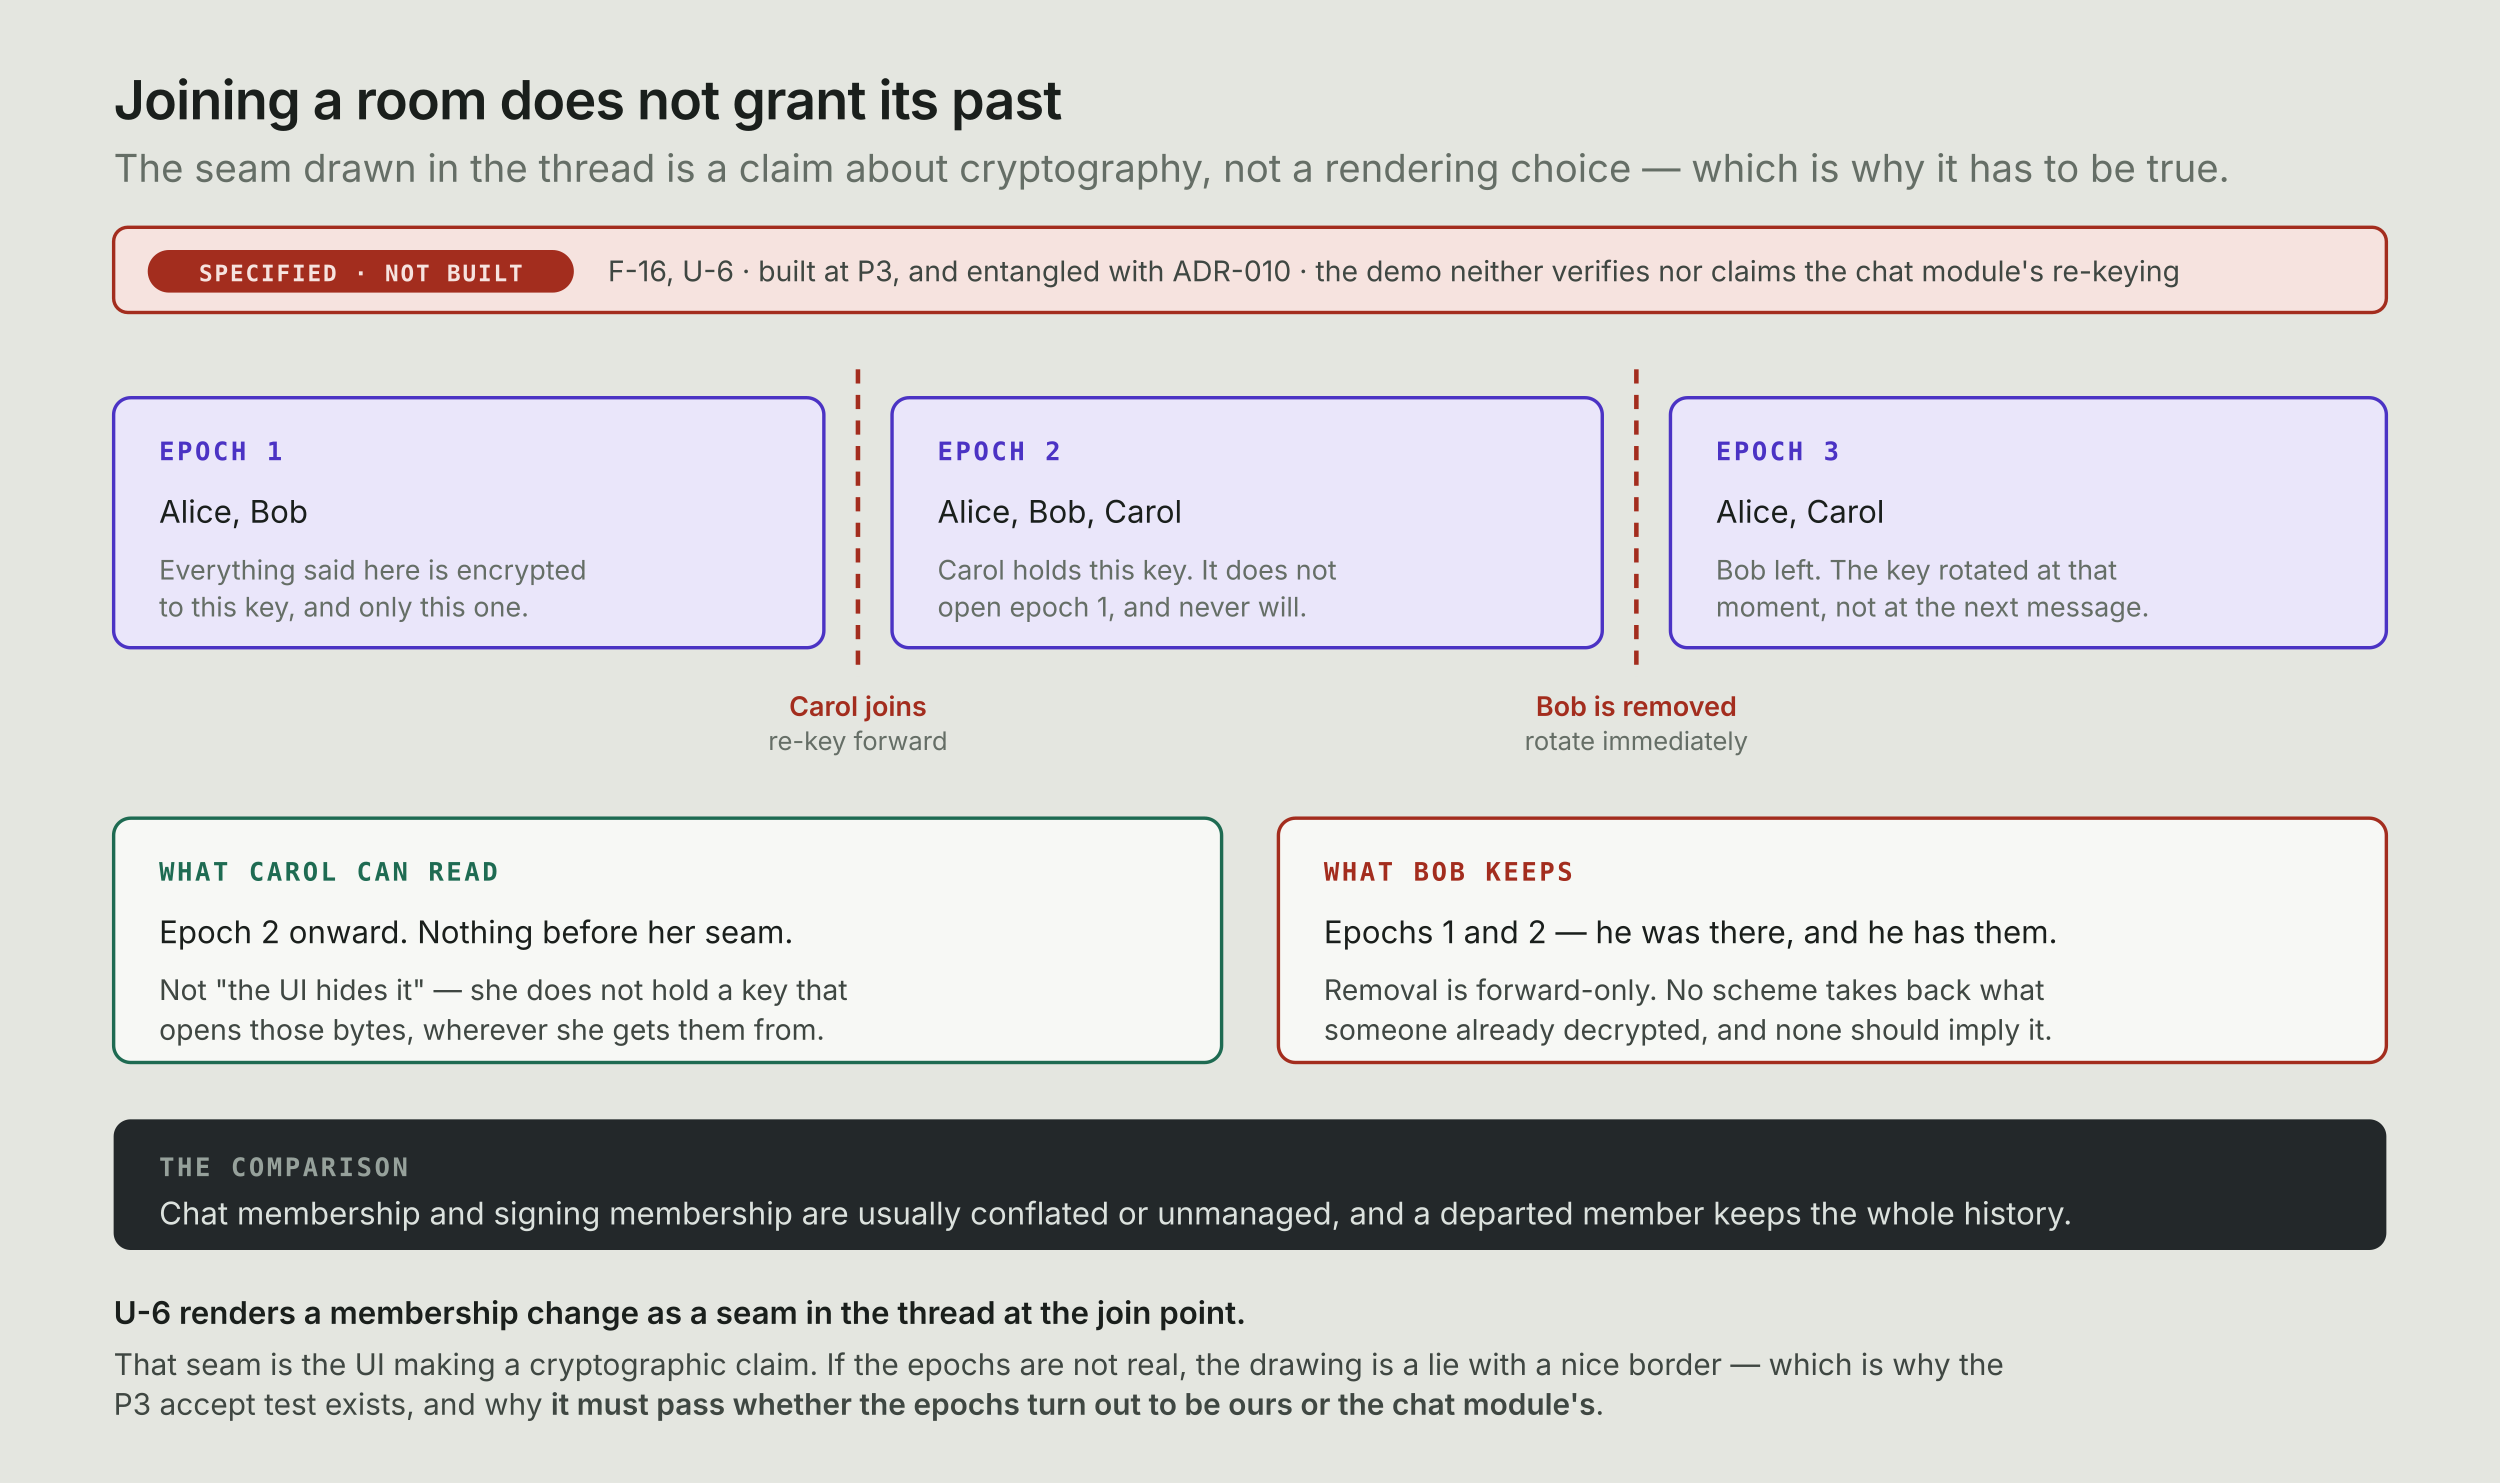
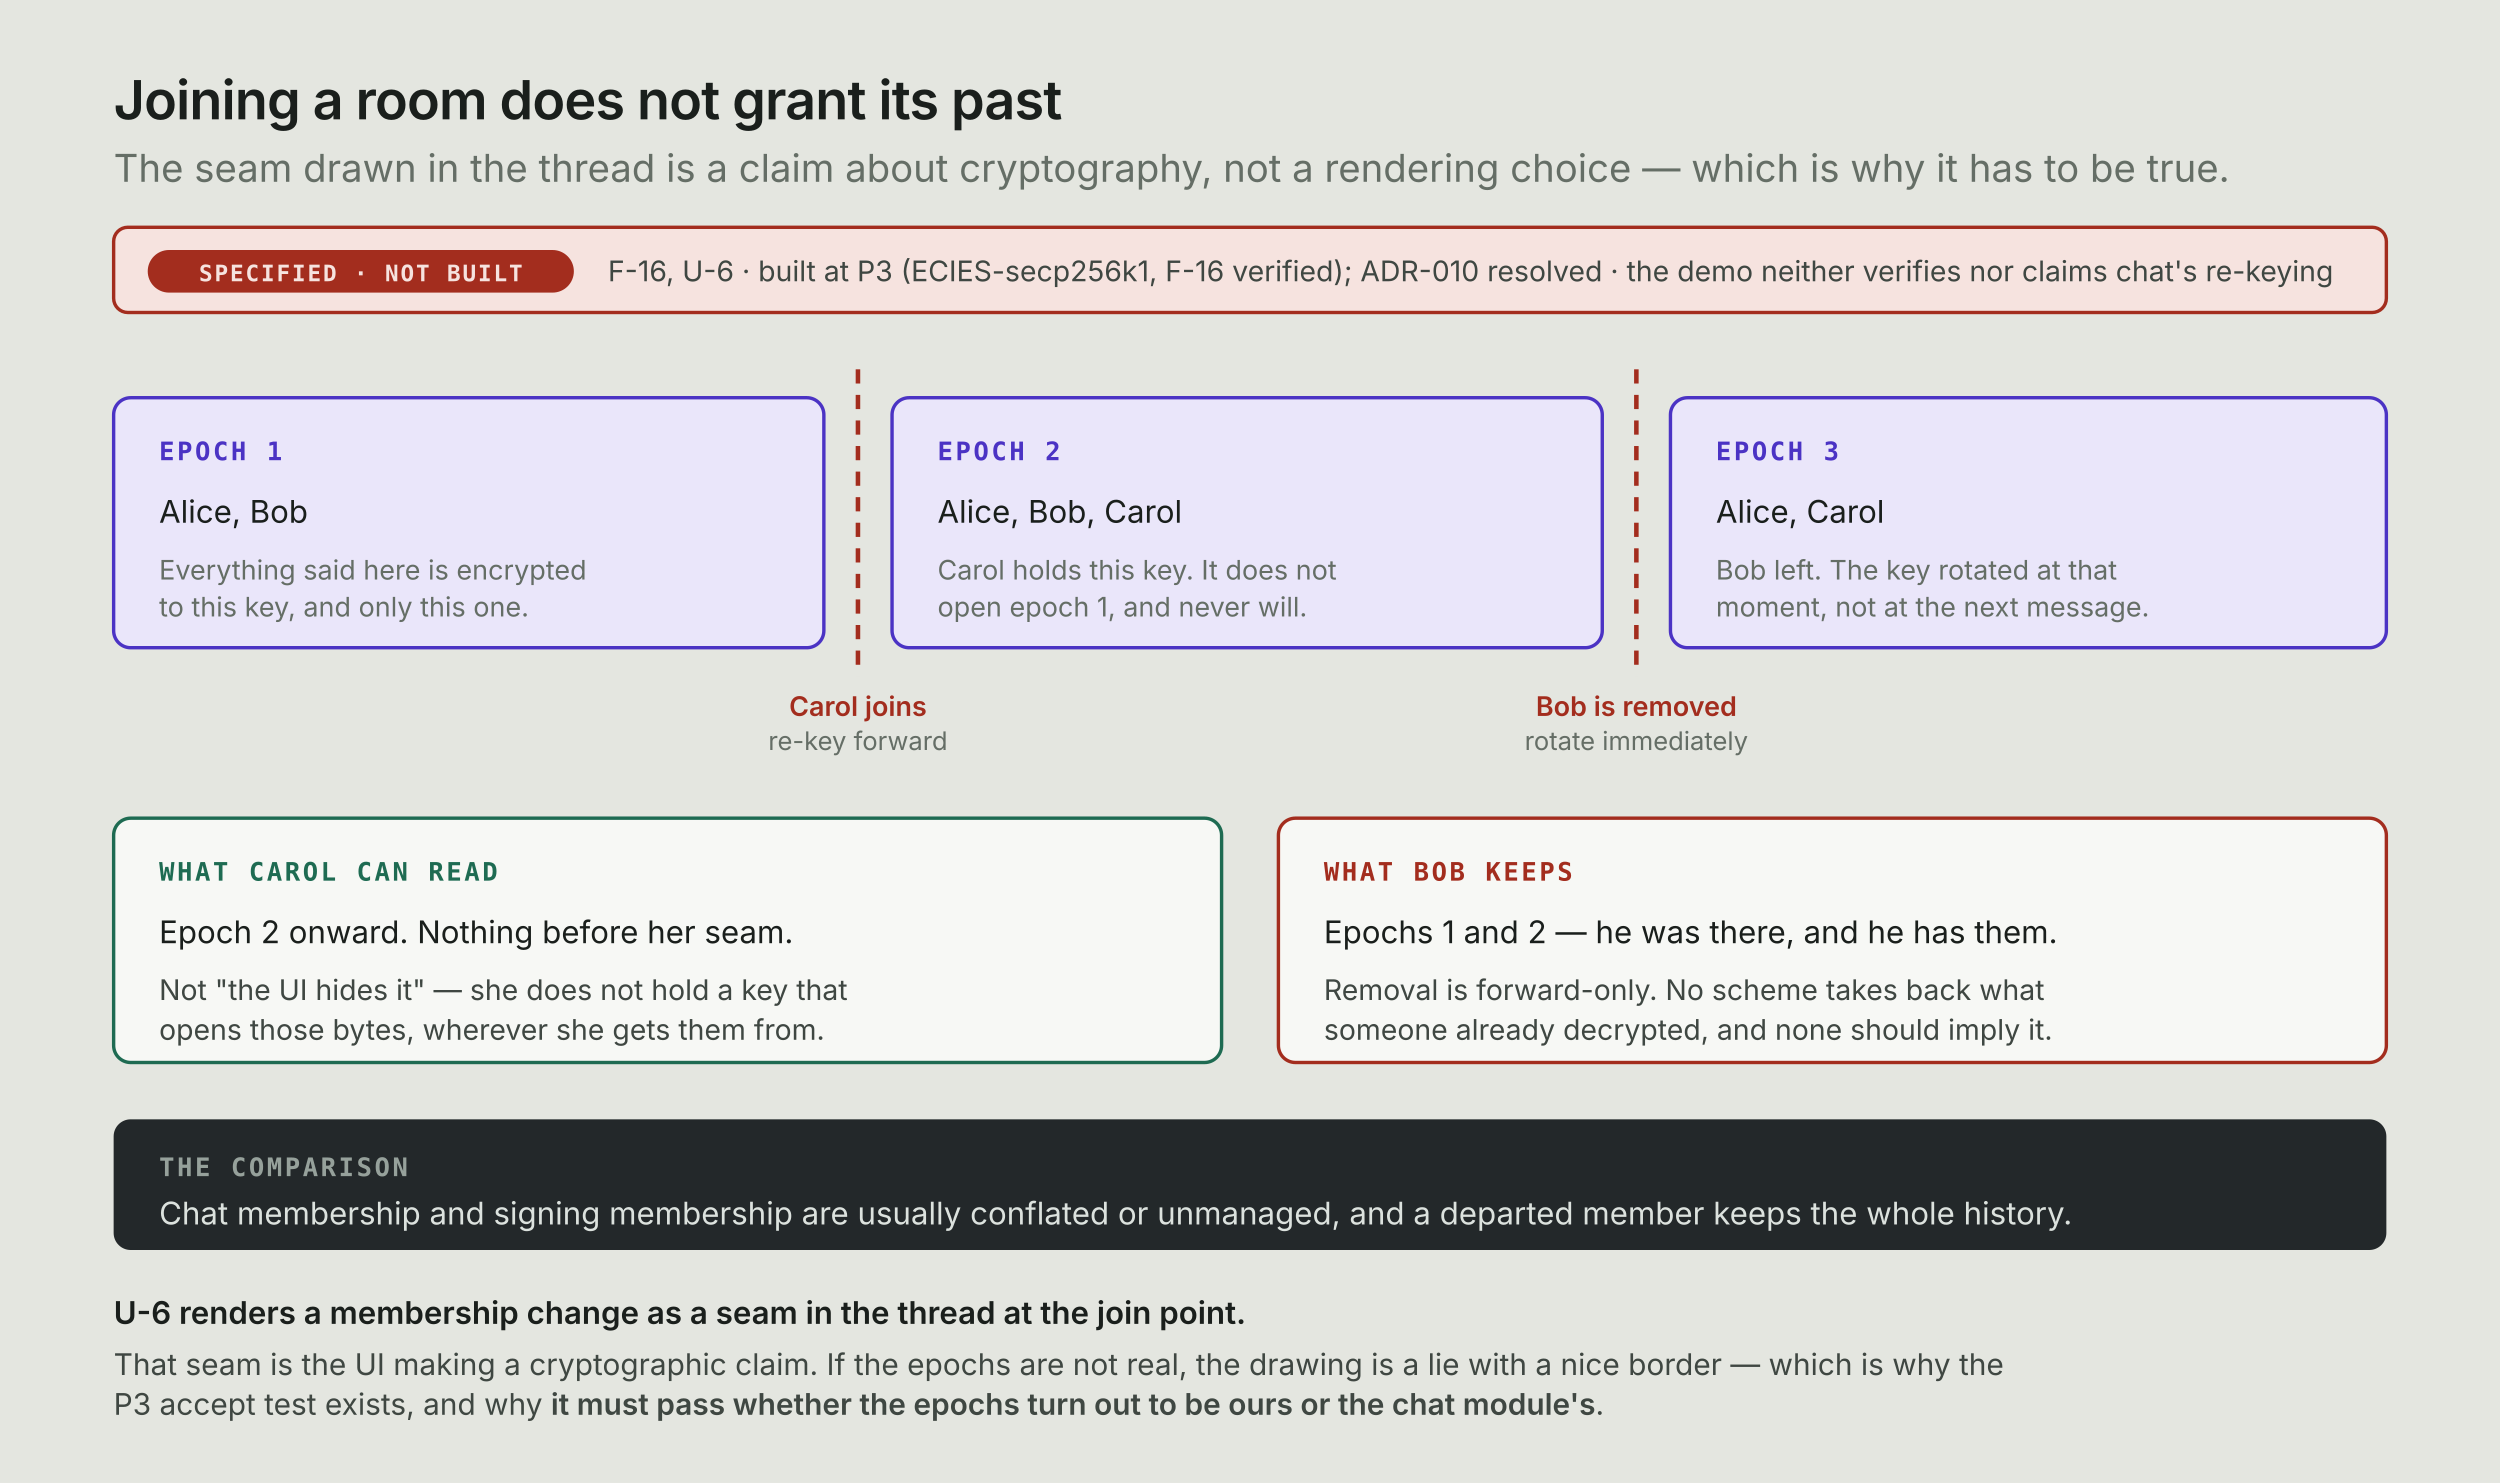
<svg xmlns="http://www.w3.org/2000/svg" viewBox="0 0 880 522" width="880" height="522" font-family="'Instrument Sans',-apple-system,BlinkMacSystemFont,'Segoe UI',sans-serif">
  <rect width="880" height="522" fill="#E4E6E0" />
  <text x="40" y="42" font-size="19" font-weight="600" fill="#1A1F1C" letter-spacing="-0.3">Joining a room does not grant its past</text>
  <text x="40" y="64" font-size="13.5" fill="#656E66">The seam drawn in the thread is a claim about cryptography, not a rendering choice — which is why it has to be true.</text>
  <rect x="40" y="80" width="800" height="30" rx="5" fill="#F6E3DF" stroke="#A32D1E" stroke-width="1.2" />
  <rect x="52" y="88" width="150" height="15" rx="7.5" fill="#A32D1E" />
  <text x="127" y="99" font-size="8" font-family="'DM Mono',ui-monospace,Menlo,monospace" font-weight="600" letter-spacing="0.08em" text-anchor="middle" fill="#F6E3DF">SPECIFIED · NOT BUILT</text>
-   <text x="214" y="99" font-size="10" fill="#3F4742">F-16, U-6 · built at P3, and entangled with ADR-010 · the demo neither verifies nor claims the chat module's re-keying</text>
+   <text x="214" y="99" font-size="10" fill="#3F4742">F-16, U-6 · built at P3 (ECIES-secp256k1, F-16 verified); ADR-010 resolved · the demo neither verifies nor claims chat's re-keying</text>
  <rect x="40" y="140" width="250" height="88" rx="6" fill="#EAE6FA" stroke="#4B33C4" stroke-width="1.2" />
  <text x="56" y="162" font-size="9" font-family="'DM Mono',ui-monospace,Menlo,monospace" font-weight="600" letter-spacing="0.1em" fill="#4B33C4">EPOCH 1</text>
  <text x="56" y="184" font-size="11" fill="#1A1F1C">Alice, Bob</text>
  <text x="56" y="204" font-size="9.5" fill="#656E66">Everything said here is encrypted</text>
  <text x="56" y="217" font-size="9.5" fill="#656E66">to this key, and only this one.</text>
  <rect x="314" y="140" width="250" height="88" rx="6" fill="#EAE6FA" stroke="#4B33C4" stroke-width="1.2" />
  <text x="330" y="162" font-size="9" font-family="'DM Mono',ui-monospace,Menlo,monospace" font-weight="600" letter-spacing="0.1em" fill="#4B33C4">EPOCH 2</text>
  <text x="330" y="184" font-size="11" fill="#1A1F1C">Alice, Bob, Carol</text>
  <text x="330" y="204" font-size="9.5" fill="#656E66">Carol holds this key. It does not</text>
  <text x="330" y="217" font-size="9.5" fill="#656E66">open epoch 1, and never will.</text>
  <rect x="588" y="140" width="252" height="88" rx="6" fill="#EAE6FA" stroke="#4B33C4" stroke-width="1.2" />
  <text x="604" y="162" font-size="9" font-family="'DM Mono',ui-monospace,Menlo,monospace" font-weight="600" letter-spacing="0.1em" fill="#4B33C4">EPOCH 3</text>
  <text x="604" y="184" font-size="11" fill="#1A1F1C">Alice, Carol</text>
  <text x="604" y="204" font-size="9.5" fill="#656E66">Bob left. The key rotated at that</text>
  <text x="604" y="217" font-size="9.5" fill="#656E66">moment, not at the next message.</text>
  <path d="M 302 130 L 302 238" stroke="#A32D1E" stroke-width="1.6" stroke-dasharray="5 4" fill="none" />
  <text x="302" y="252" font-size="9.5" text-anchor="middle" font-weight="600" fill="#A32D1E">Carol joins</text>
  <text x="302" y="264" font-size="9" text-anchor="middle" fill="#656E66">re-key forward</text>
  <path d="M 576 130 L 576 238" stroke="#A32D1E" stroke-width="1.6" stroke-dasharray="5 4" fill="none" />
  <text x="576" y="252" font-size="9.5" text-anchor="middle" font-weight="600" fill="#A32D1E">Bob is removed</text>
  <text x="576" y="264" font-size="9" text-anchor="middle" fill="#656E66">rotate immediately</text>
  <rect x="40" y="288" width="390" height="86" rx="6" fill="#F7F8F5" stroke="#1E6B52" stroke-width="1.2" />
  <text x="56" y="310" font-size="9" font-family="'DM Mono',ui-monospace,Menlo,monospace" font-weight="600" letter-spacing="0.1em" fill="#1E6B52">WHAT CAROL CAN READ</text>
  <text x="56" y="332" font-size="11" fill="#1A1F1C">Epoch 2 onward. Nothing before her seam.</text>
  <text x="56" y="352" font-size="10" fill="#3F4742">Not "the UI hides it" — she does not hold a key that</text>
  <text x="56" y="366" font-size="10" fill="#3F4742">opens those bytes, wherever she gets them from.</text>
  <rect x="450" y="288" width="390" height="86" rx="6" fill="#F7F8F5" stroke="#A32D1E" stroke-width="1.2" />
  <text x="466" y="310" font-size="9" font-family="'DM Mono',ui-monospace,Menlo,monospace" font-weight="600" letter-spacing="0.1em" fill="#A32D1E">WHAT BOB KEEPS</text>
  <text x="466" y="332" font-size="11" fill="#1A1F1C">Epochs 1 and 2 — he was there, and he has them.</text>
  <text x="466" y="352" font-size="10" fill="#3F4742">Removal is forward-only. No scheme takes back what</text>
  <text x="466" y="366" font-size="10" fill="#3F4742">someone already decrypted, and none should imply it.</text>
  <rect x="40" y="394" width="800" height="46" rx="6" fill="#23282A" />
  <text x="56" y="414" font-size="9" font-family="'DM Mono',ui-monospace,Menlo,monospace" font-weight="600" letter-spacing="0.1em" fill="#96A19B">THE COMPARISON</text>
  <text x="56" y="431" font-size="11" fill="#DCE2DE">Chat membership and signing membership are usually conflated or unmanaged, and a departed member keeps the whole history.</text>
  <text x="40" y="466" font-size="11" font-weight="600" fill="#1A1F1C">U-6 renders a membership change as a seam in the thread at the join point.</text>
  <text x="40" y="484" font-size="10.5" fill="#3F4742">That seam is the UI making a cryptographic claim. If the epochs are not real, the drawing is a lie with a nice border — which is why the</text>
  <text x="40" y="498" font-size="10.5" fill="#3F4742">P3 accept test exists, and why <tspan font-weight="600">it must pass whether the epochs turn out to be ours or the chat module's</tspan>.</text>
</svg>
